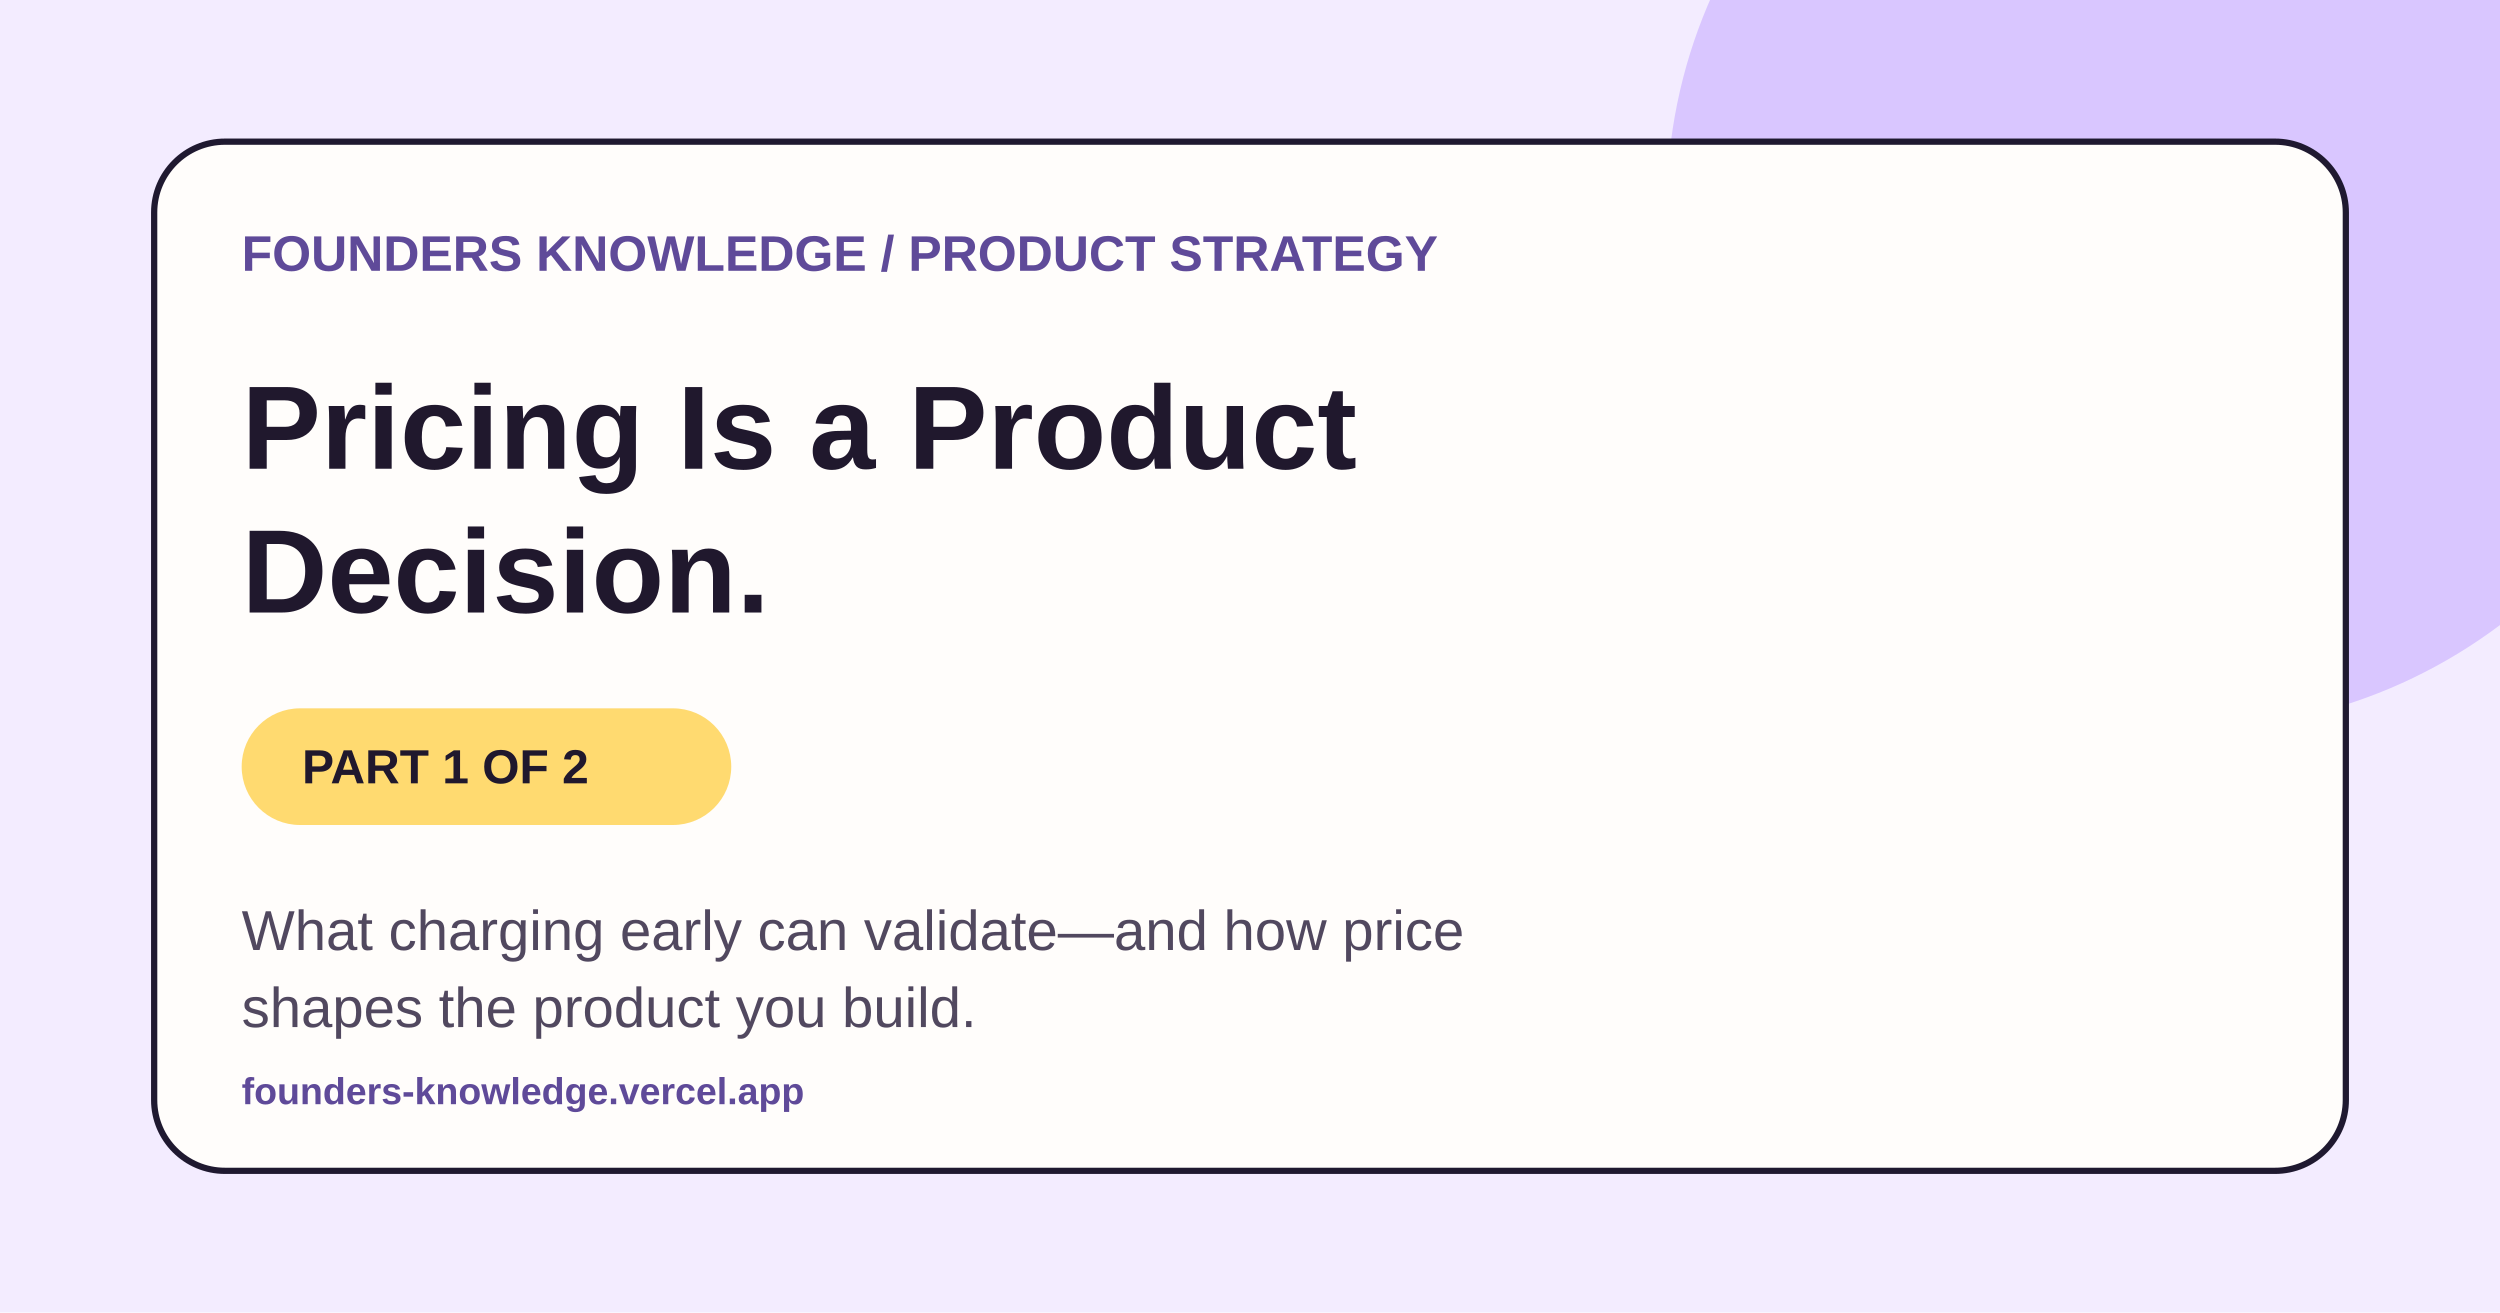
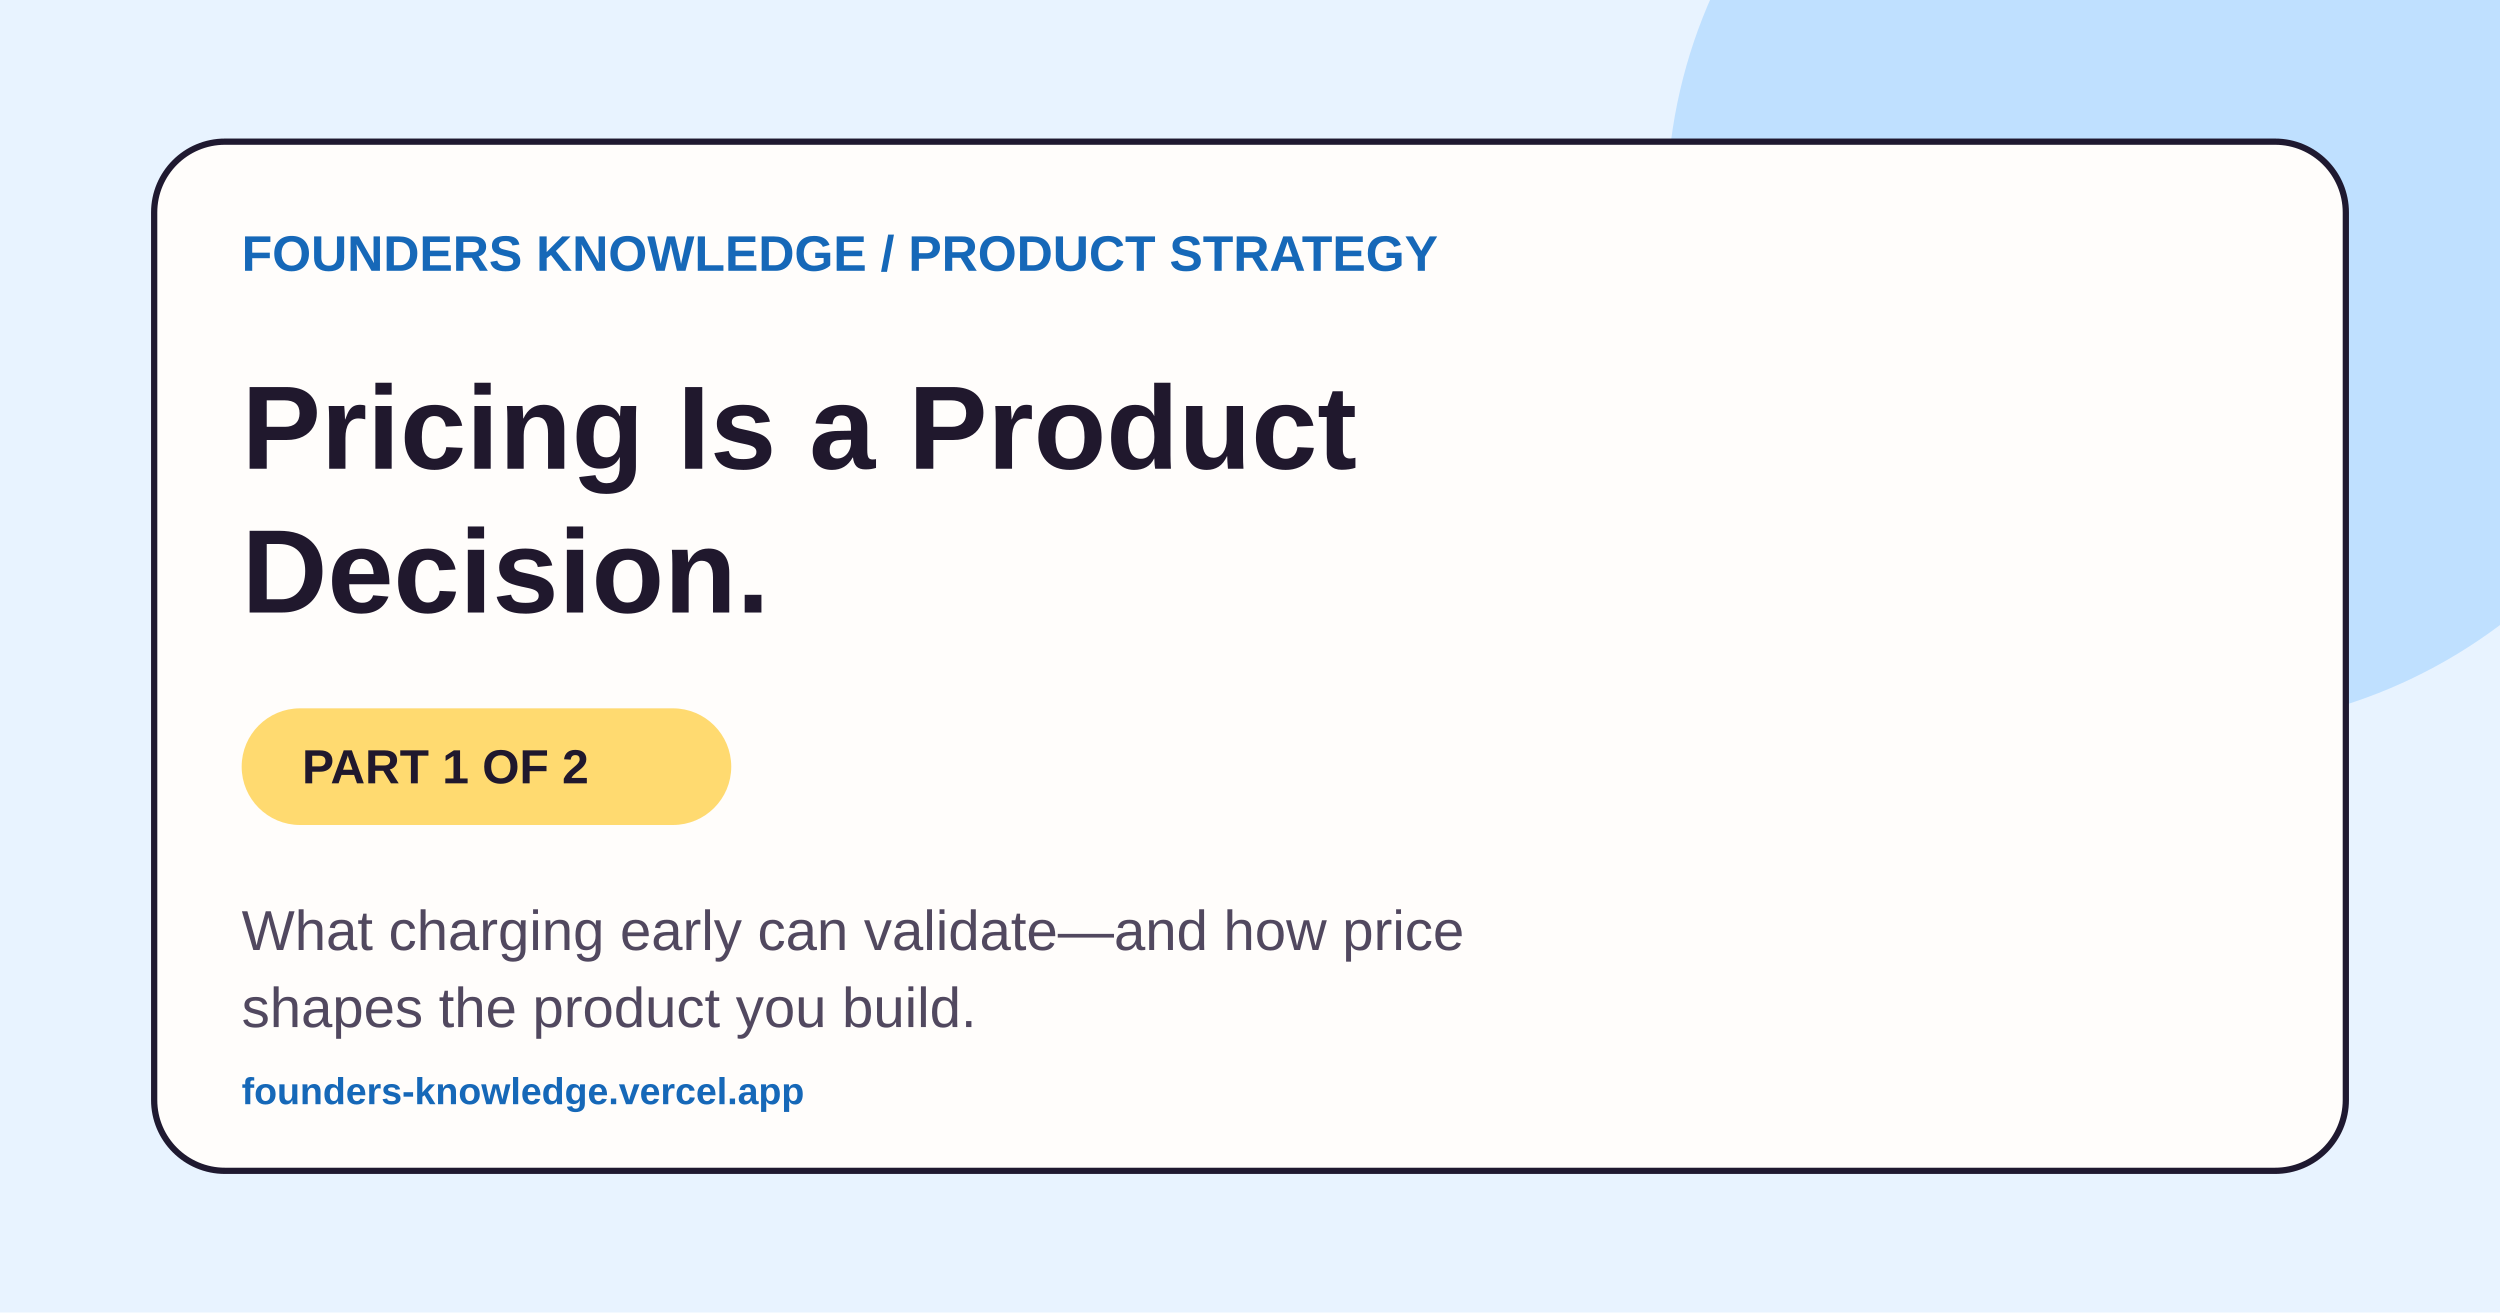
<svg xmlns="http://www.w3.org/2000/svg" width="1200" height="630" viewBox="0 0 1200 630">
-   <rect width="1200" height="630" fill="#f3ecff" />
-   <circle cx="1050" cy="100" r="250" fill="#d9c6ff" />
+   <rect width="1200" height="630" fill="#e8f3ff" />
+   <circle cx="1050" cy="100" r="250" fill="#bfe0ff" />
  <rect x="74" y="68" width="1052" height="494" rx="34" fill="#fffdfb" stroke="#1f1930" stroke-width="3" />
-   <text x="116" y="130" font-family="Arial,sans-serif" font-size="24" font-weight="700" fill="#5f4a99">FOUNDERS KNOWLEDGE / PRODUCT STRATEGY</text>
+   <text x="116" y="130" font-family="Arial,sans-serif" font-size="24" font-weight="700" fill="#1668b8">FOUNDERS KNOWLEDGE / PRODUCT STRATEGY</text>
  <text x="116" y="225" font-family="Arial,sans-serif" font-size="57" font-weight="700" fill="#20182d">Pricing Is a Product</text>
  <text x="116" y="294" font-family="Arial,sans-serif" font-size="57" font-weight="700" fill="#20182d">Decision.</text>
  <rect x="116" y="340" width="235" height="56" rx="28" fill="#ffda70" />
  <text x="145" y="376" font-family="Arial,sans-serif" font-size="23" font-weight="700" fill="#20182d">PART 1 OF 2</text>
  <text x="116" y="456" font-family="Arial,sans-serif" font-size="27" fill="#51485f">What charging early can validate—and how price</text>
  <text x="116" y="493" font-family="Arial,sans-serif" font-size="27" fill="#51485f">shapes the product you build.</text>
-   <text x="116" y="530" font-family="Arial,sans-serif" font-size="18" font-weight="700" fill="#5f4a99">founders-knowledge.vercel.app</text>
+   <text x="116" y="530" font-family="Arial,sans-serif" font-size="18" font-weight="700" fill="#1668b8">founders-knowledge.vercel.app</text>
</svg>
